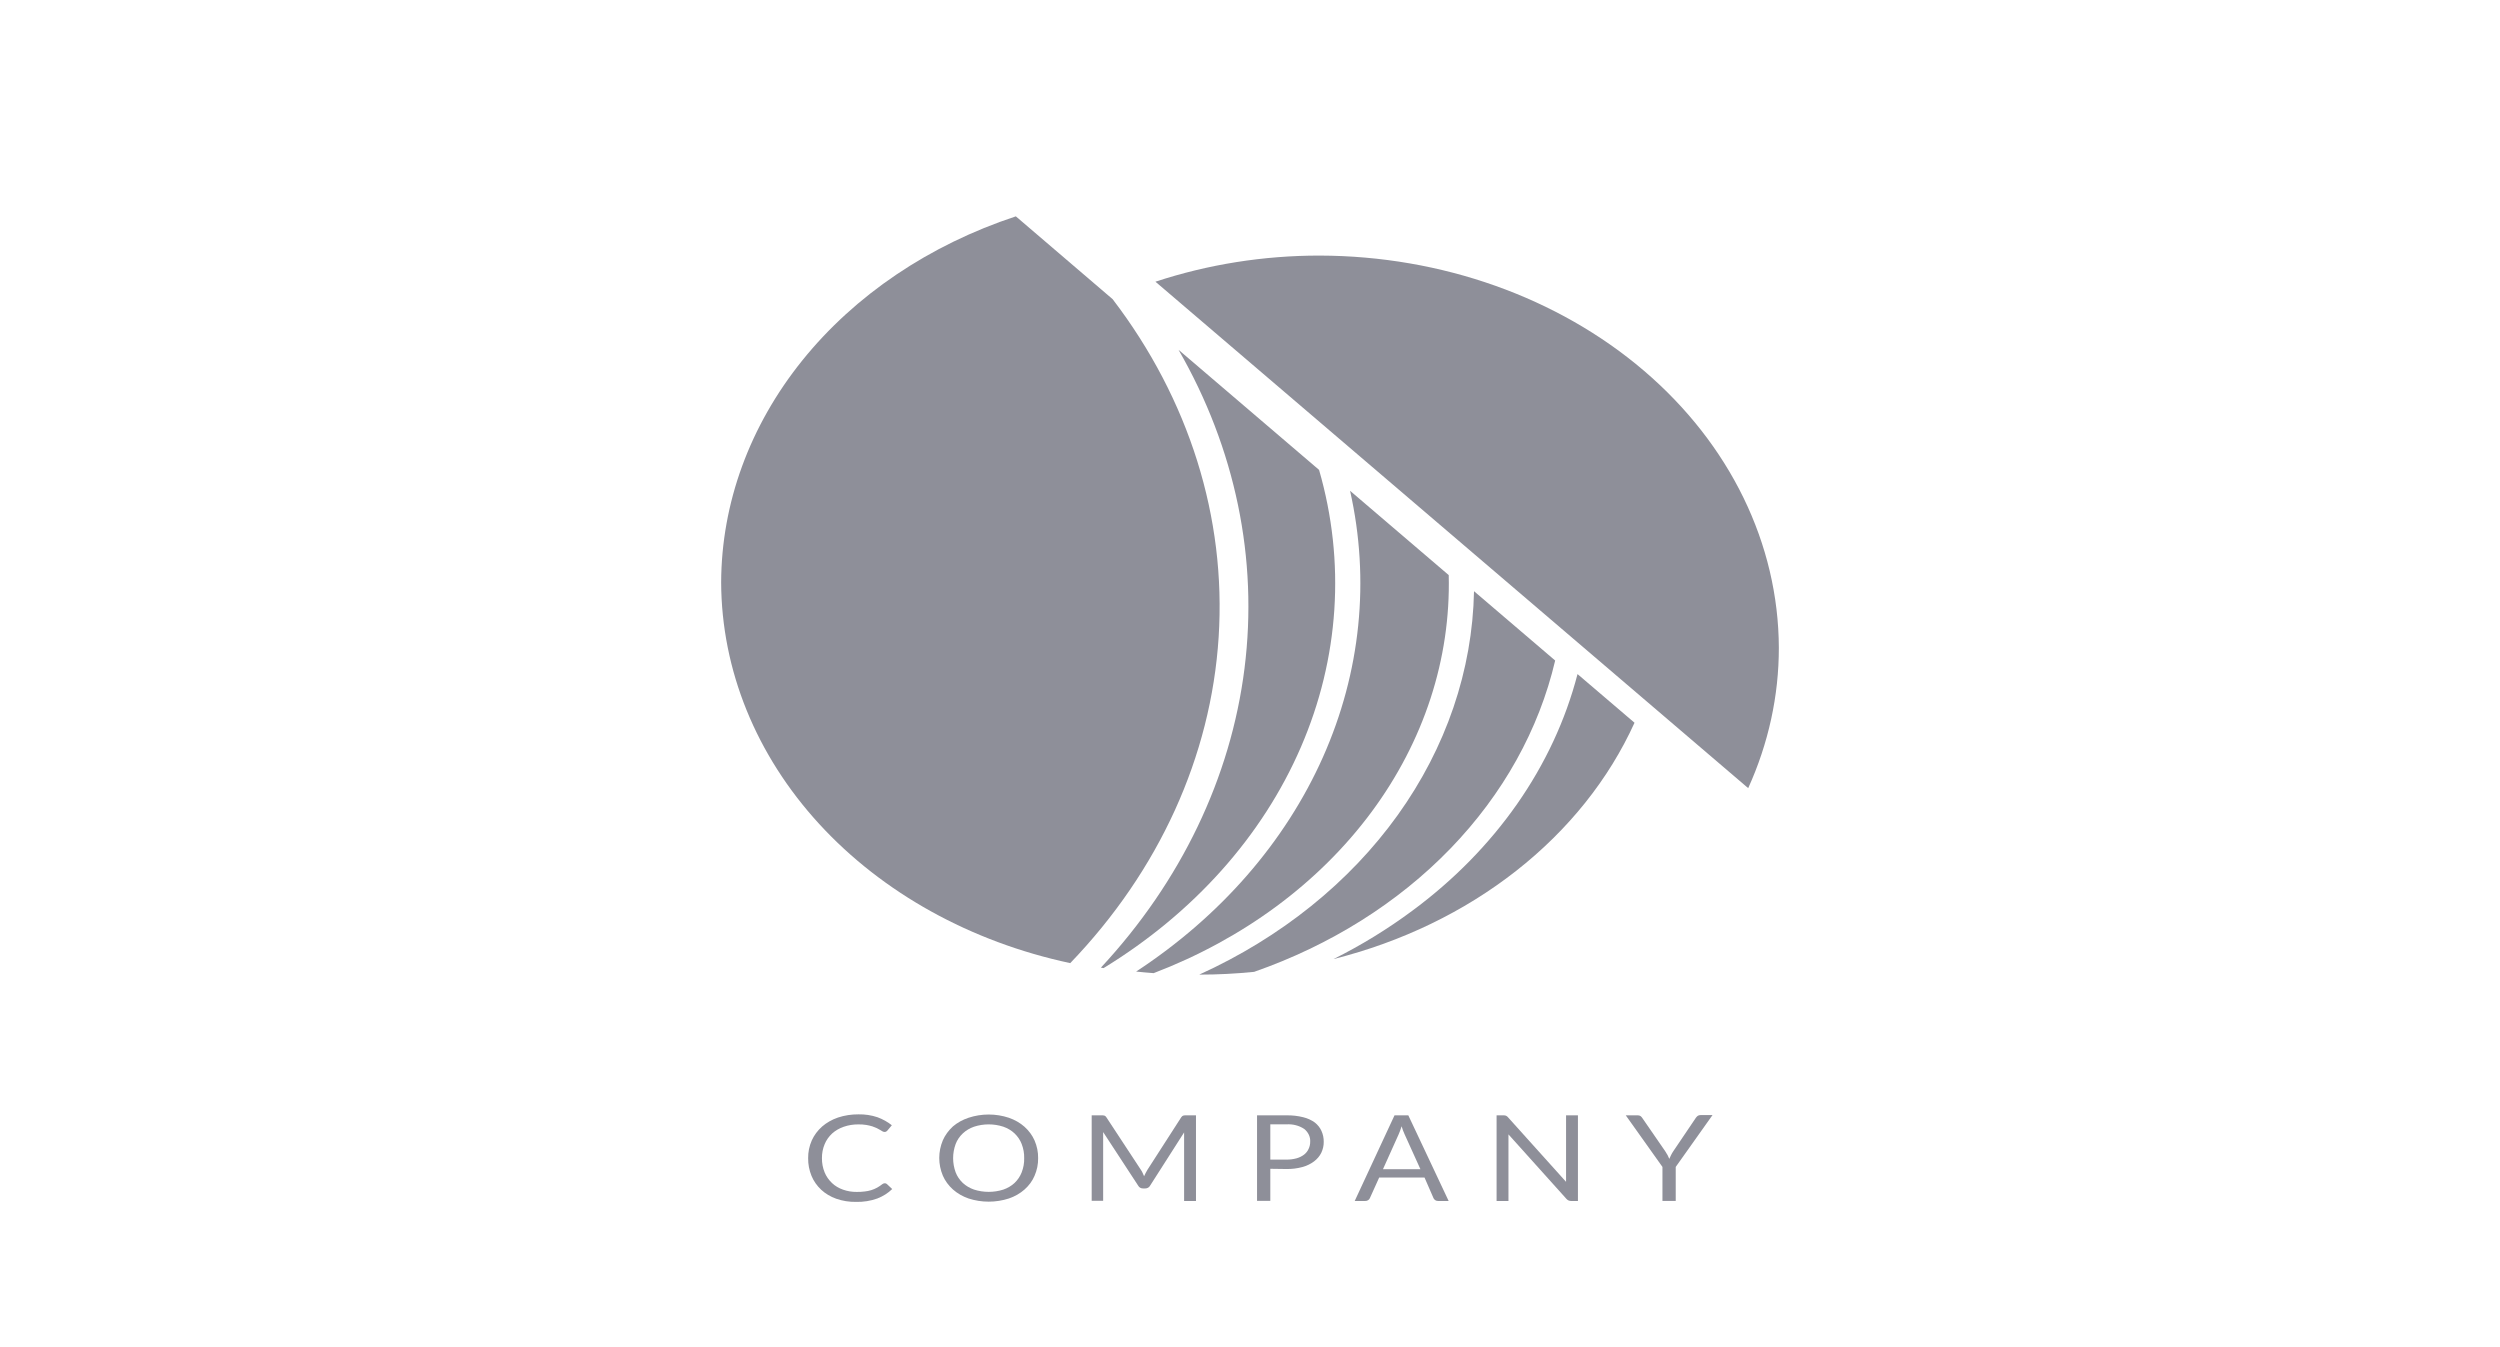
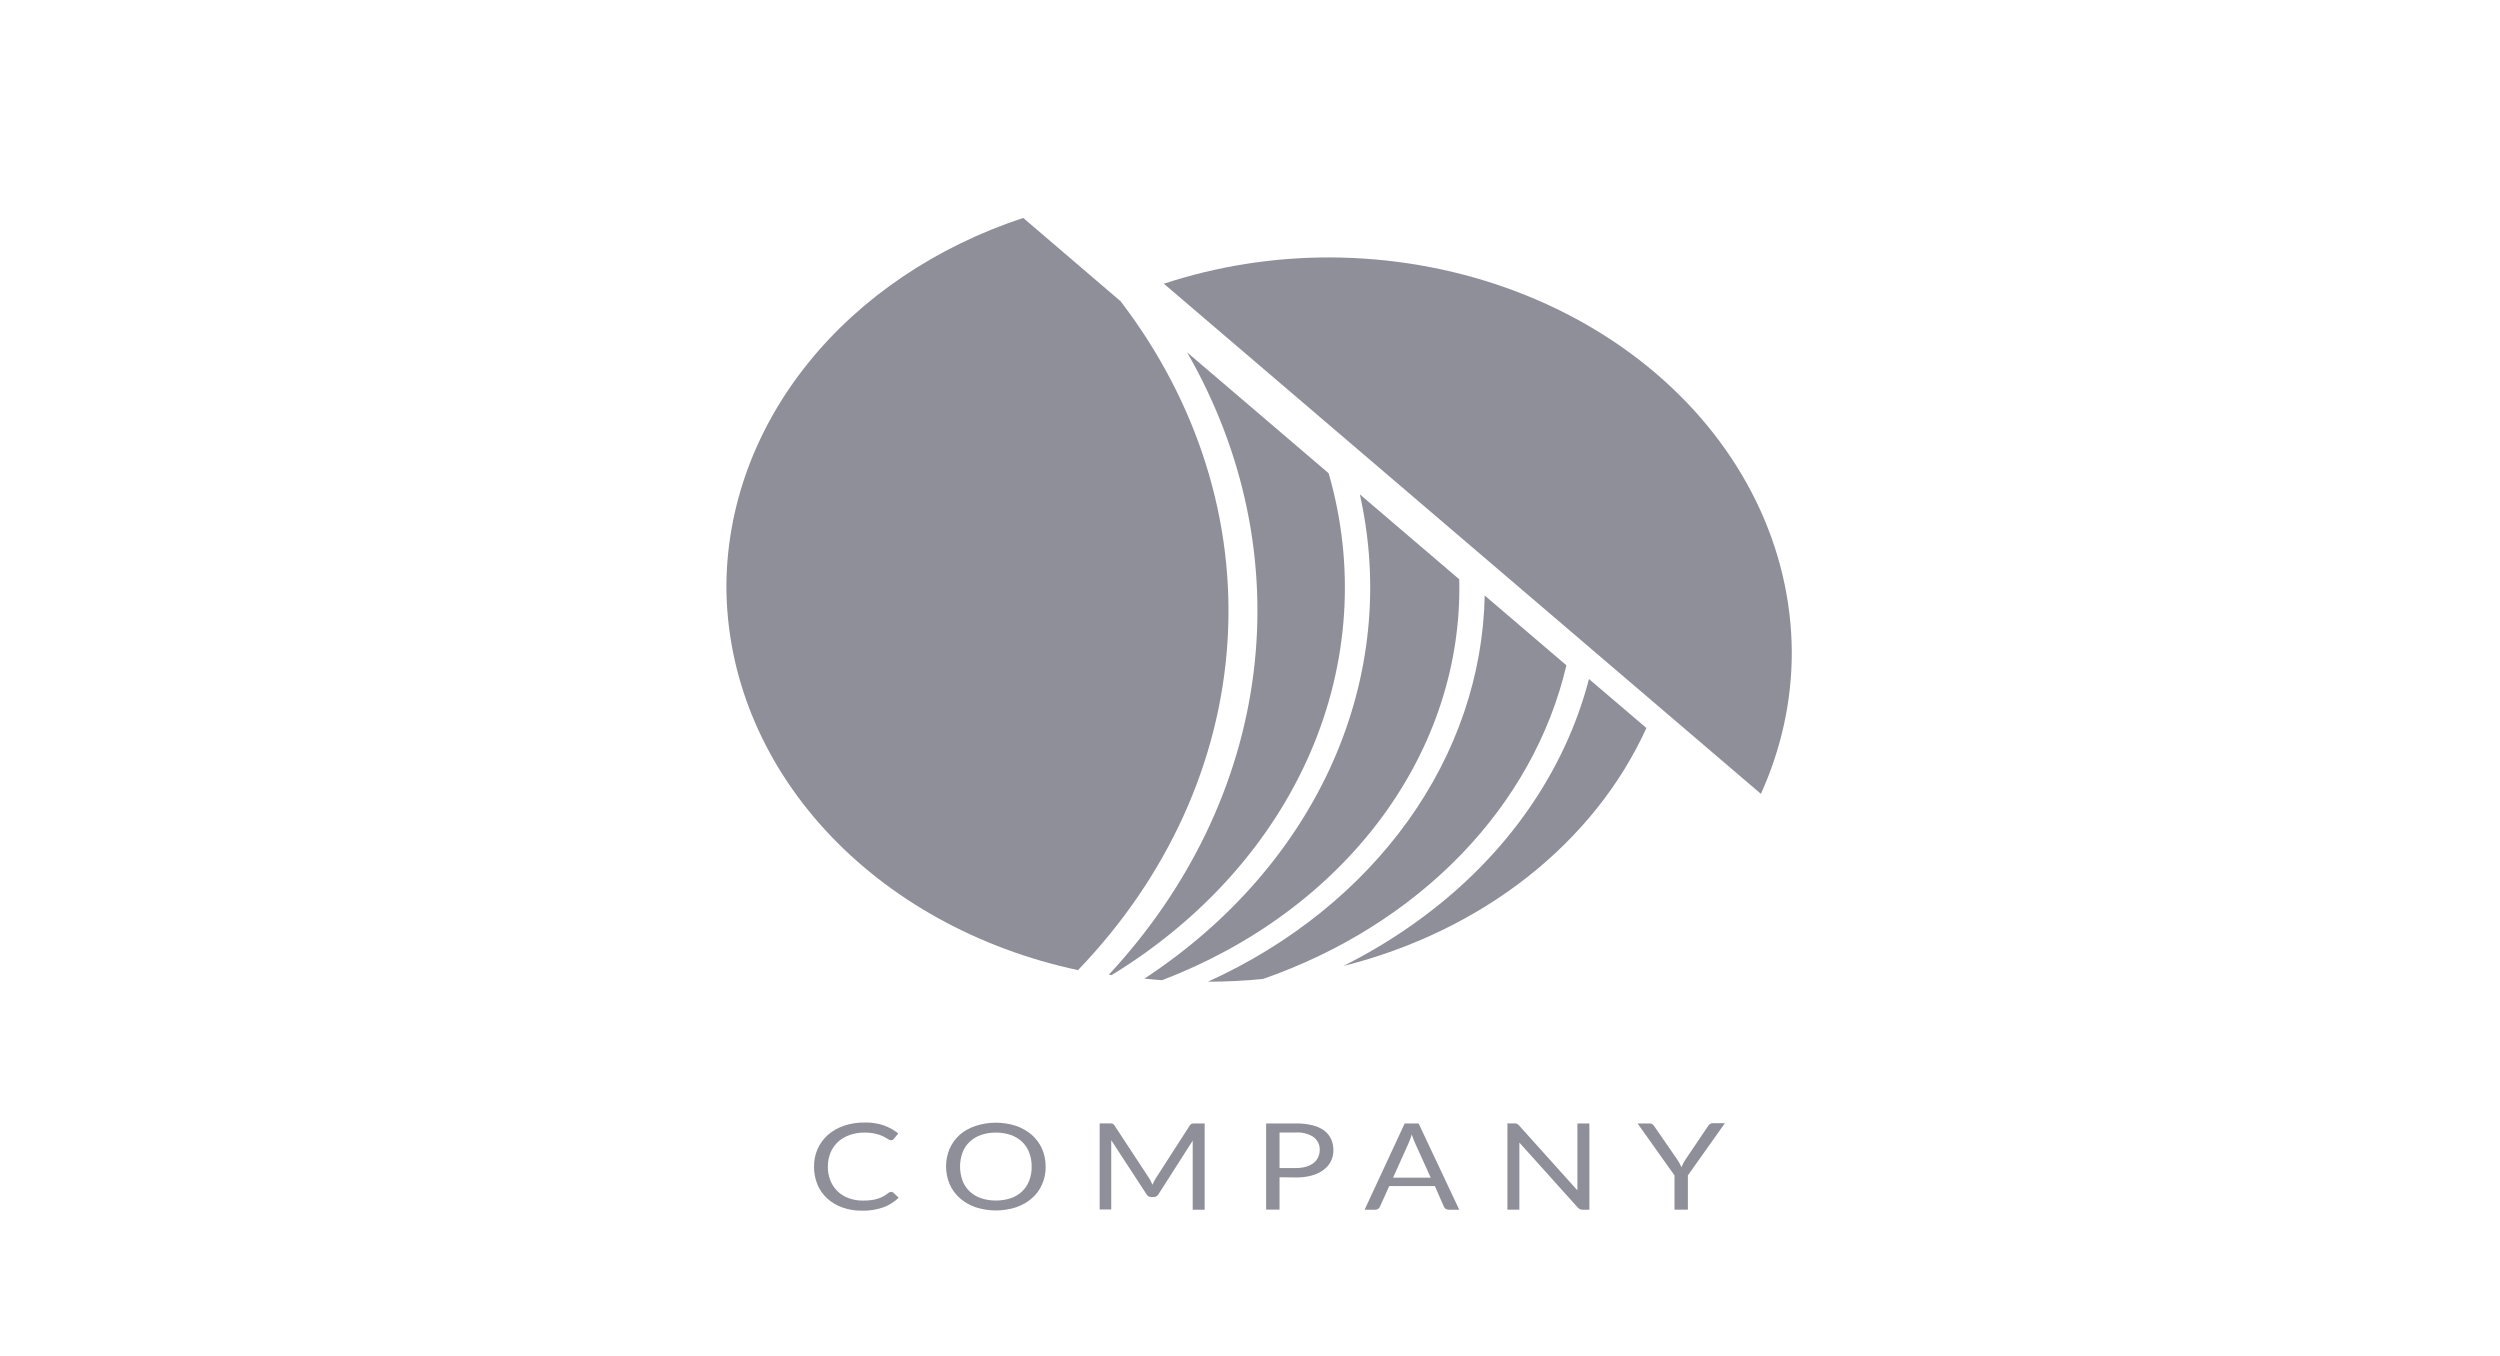
- <svg xmlns="http://www.w3.org/2000/svg" width="104" height="56" viewBox="0 0 104 56" fill="none">
-   <path d="M36.81 49.223C36.826 49.224 36.842 49.227 36.856 49.232C36.871 49.238 36.884 49.246 36.895 49.256L37.116 49.464C36.945 49.632 36.733 49.766 36.495 49.858C36.217 49.958 35.916 50.006 35.615 49.999C35.331 50.004 35.049 49.959 34.786 49.867C34.55 49.783 34.337 49.656 34.163 49.495C33.985 49.328 33.848 49.132 33.76 48.919C33.663 48.682 33.615 48.432 33.619 48.181C33.615 47.928 33.666 47.677 33.771 47.44C33.867 47.226 34.013 47.03 34.199 46.864C34.387 46.702 34.612 46.574 34.861 46.489C35.133 46.399 35.422 46.355 35.714 46.357C35.985 46.352 36.254 46.393 36.506 46.478C36.725 46.559 36.925 46.671 37.1 46.81L36.915 47.032C36.902 47.047 36.886 47.061 36.868 47.072C36.846 47.085 36.82 47.091 36.793 47.089C36.765 47.087 36.737 47.079 36.713 47.065L36.614 47.006L36.476 46.931C36.416 46.903 36.354 46.878 36.291 46.857C36.209 46.832 36.125 46.813 36.04 46.798C35.931 46.781 35.821 46.773 35.711 46.775C35.501 46.773 35.293 46.806 35.098 46.874C34.917 46.937 34.753 47.031 34.618 47.152C34.48 47.281 34.374 47.431 34.306 47.596C34.228 47.783 34.19 47.981 34.193 48.181C34.19 48.383 34.228 48.584 34.306 48.775C34.373 48.938 34.478 49.088 34.613 49.216C34.739 49.336 34.896 49.429 35.071 49.49C35.251 49.554 35.444 49.586 35.639 49.584C35.752 49.586 35.865 49.579 35.976 49.565C36.158 49.546 36.333 49.492 36.487 49.407C36.564 49.364 36.637 49.315 36.705 49.261C36.733 49.238 36.771 49.224 36.81 49.223Z" fill="#8E8F99" />
-   <path d="M43.186 48.18C43.19 48.431 43.139 48.679 43.037 48.914C42.947 49.127 42.805 49.321 42.621 49.483C42.437 49.646 42.215 49.773 41.969 49.857C41.428 50.033 40.831 50.033 40.291 49.857C40.046 49.772 39.825 49.644 39.642 49.482C39.458 49.317 39.315 49.121 39.222 48.907C39.023 48.432 39.023 47.912 39.222 47.437C39.316 47.223 39.459 47.027 39.642 46.859C39.827 46.702 40.048 46.58 40.291 46.499C40.83 46.319 41.429 46.319 41.969 46.499C42.214 46.584 42.436 46.711 42.62 46.874C42.802 47.038 42.944 47.231 43.037 47.442C43.139 47.678 43.19 47.928 43.186 48.18ZM42.606 48.18C42.611 47.98 42.575 47.781 42.502 47.591C42.44 47.428 42.339 47.278 42.206 47.15C42.077 47.028 41.917 46.933 41.74 46.871C41.347 46.742 40.912 46.742 40.52 46.871C40.342 46.933 40.183 47.028 40.053 47.15C39.918 47.277 39.817 47.427 39.755 47.591C39.615 47.975 39.615 48.386 39.755 48.77C39.817 48.933 39.919 49.083 40.053 49.211C40.183 49.331 40.342 49.426 40.52 49.487C40.913 49.613 41.346 49.613 41.74 49.487C41.917 49.426 42.077 49.331 42.206 49.211C42.339 49.083 42.439 48.932 42.502 48.77C42.576 48.58 42.611 48.38 42.606 48.18Z" fill="#8E8F99" />
-   <path d="M47.536 48.799L47.594 48.931C47.617 48.884 47.636 48.841 47.658 48.799C47.679 48.754 47.703 48.711 47.73 48.669L49.14 46.478C49.168 46.44 49.193 46.417 49.22 46.41C49.258 46.4 49.297 46.396 49.336 46.398H49.753V49.961H49.259V47.341C49.259 47.308 49.259 47.27 49.259 47.23C49.256 47.19 49.256 47.149 49.259 47.108L47.84 49.329C47.822 49.363 47.793 49.391 47.757 49.41C47.721 49.43 47.679 49.44 47.636 49.44H47.556C47.513 49.441 47.471 49.431 47.434 49.411C47.398 49.391 47.369 49.363 47.352 49.329L45.891 47.094C45.891 47.136 45.891 47.179 45.891 47.221C45.891 47.264 45.891 47.301 45.891 47.334V49.954H45.414V46.398H45.831C45.87 46.396 45.909 46.4 45.947 46.41C45.981 46.424 46.008 46.448 46.024 46.478L47.465 48.671C47.493 48.712 47.517 48.755 47.536 48.799Z" fill="#8E8F99" />
-   <path d="M52.845 48.622V49.956H52.293V46.398H53.524C53.756 46.394 53.988 46.42 54.211 46.476C54.39 46.519 54.555 46.594 54.697 46.697C54.819 46.794 54.914 46.913 54.973 47.046C55.038 47.191 55.07 47.346 55.067 47.502C55.069 47.658 55.034 47.812 54.965 47.957C54.898 48.093 54.796 48.215 54.666 48.313C54.525 48.42 54.358 48.5 54.178 48.549C53.963 48.607 53.738 48.635 53.513 48.631L52.845 48.622ZM52.845 48.24H53.513C53.658 48.241 53.802 48.223 53.941 48.185C54.055 48.153 54.16 48.1 54.25 48.032C54.333 47.967 54.397 47.886 54.437 47.796C54.483 47.701 54.505 47.599 54.504 47.497C54.51 47.398 54.491 47.299 54.448 47.207C54.405 47.115 54.34 47.032 54.255 46.964C54.044 46.823 53.779 46.755 53.513 46.773H52.845V48.24Z" fill="#8E8F99" />
-   <path d="M60.264 49.961H59.828C59.785 49.963 59.742 49.951 59.707 49.928C59.676 49.906 59.651 49.878 59.635 49.846L59.26 48.985H57.374L56.985 49.846C56.971 49.877 56.947 49.905 56.916 49.926C56.881 49.95 56.837 49.963 56.792 49.961H56.356L58.012 46.398H58.586L60.264 49.961ZM57.532 48.638H59.089L58.432 47.188C58.381 47.078 58.34 46.967 58.307 46.853L58.244 47.039C58.225 47.096 58.203 47.148 58.183 47.19L57.532 48.638Z" fill="#8E8F99" />
-   <path d="M62.65 46.414C62.682 46.429 62.711 46.451 62.732 46.478L65.148 49.164C65.148 49.122 65.148 49.079 65.148 49.039C65.148 48.999 65.148 48.959 65.148 48.921V46.398H65.642V49.961H65.366C65.326 49.962 65.288 49.955 65.252 49.94C65.218 49.923 65.188 49.901 65.164 49.874L62.752 47.19C62.754 47.231 62.754 47.272 62.752 47.313C62.752 47.353 62.752 47.388 62.752 47.421V49.961H62.258V46.398H62.55C62.584 46.397 62.618 46.402 62.65 46.414Z" fill="#8E8F99" />
-   <path d="M69.71 48.544V49.959H69.158V48.544L67.632 46.398H68.126C68.168 46.395 68.211 46.406 68.245 46.428C68.275 46.451 68.3 46.478 68.319 46.508L69.274 47.893C69.313 47.952 69.346 48.006 69.374 48.058C69.401 48.11 69.423 48.159 69.443 48.209L69.514 48.056C69.541 47.999 69.573 47.945 69.608 47.893L70.549 46.499C70.569 46.471 70.594 46.446 70.621 46.423C70.654 46.399 70.697 46.386 70.74 46.388H71.24L69.71 48.544Z" fill="#8E8F99" />
-   <path d="M47.263 40.417C47.503 40.443 47.746 40.464 47.992 40.483C51.717 39.059 54.867 36.73 57.051 33.784C59.234 30.839 60.353 27.41 60.267 23.924L56.163 20.417C56.997 24.128 56.607 27.964 55.035 31.496C53.463 35.028 50.772 38.117 47.263 40.417Z" fill="#8E8F99" />
-   <path d="M45.797 40.254L45.908 40.273C49.658 37.981 52.517 34.781 54.115 31.086C55.714 27.391 55.978 23.372 54.873 19.547L49.027 14.552C51.392 18.658 52.344 23.253 51.772 27.803C51.2 32.353 49.128 36.67 45.797 40.254Z" fill="#8E8F99" />
-   <path d="M65.625 28.042C64.632 31.872 62.219 35.326 58.746 37.891C57.732 38.644 56.638 39.316 55.478 39.896C58.306 39.185 60.906 37.93 63.076 36.225C65.246 34.521 66.93 32.414 67.996 30.066L65.625 28.042Z" fill="#8E8F99" />
-   <path d="M64.695 27.478L61.319 24.594C61.254 27.883 60.16 31.096 58.15 33.901C56.14 36.706 53.287 39 49.888 40.544H49.905C50.662 40.544 51.419 40.505 52.171 40.429C55.347 39.321 58.154 37.559 60.339 35.299C62.524 33.039 64.021 30.352 64.695 27.478Z" fill="#8E8F99" />
-   <path d="M46.286 12.446L42.259 9C38.658 10.189 35.562 12.278 33.375 14.995C31.188 17.713 30.011 20.931 30 24.229V24.229C30.014 27.872 31.449 31.409 34.079 34.277C36.71 37.145 40.385 39.182 44.522 40.066C48.216 36.221 50.379 31.469 50.696 26.502C51.013 21.535 49.468 16.611 46.286 12.446Z" fill="#8E8F99" />
-   <path d="M74 26.948C73.985 22.625 71.969 18.482 68.391 15.425C64.813 12.368 59.964 10.645 54.904 10.632C52.566 10.63 50.247 10.999 48.066 11.719L72.725 32.787C73.569 30.925 74.001 28.945 74 26.948Z" fill="#8E8F99" />
+ <svg xmlns="http://www.w3.org/2000/svg" version="1.1" width="59" height="32" viewBox="0 0 59 32">
+   <path fill="#8e8f99" d="M21.034 28.128c0.009 0 0.018 0.002 0.027 0.005s0.016 0.008 0.022 0.014l0.126 0.119c-0.098 0.096-0.219 0.173-0.355 0.225-0.159 0.057-0.331 0.085-0.503 0.081-0.162 0.003-0.323-0.023-0.473-0.076-0.135-0.048-0.257-0.121-0.357-0.213-0.102-0.095-0.18-0.207-0.23-0.329-0.055-0.136-0.082-0.278-0.080-0.422-0.002-0.144 0.027-0.288 0.087-0.423 0.055-0.122 0.138-0.234 0.244-0.329 0.108-0.093 0.237-0.166 0.379-0.214 0.155-0.051 0.321-0.077 0.487-0.075 0.155-0.003 0.309 0.020 0.453 0.069 0.125 0.046 0.24 0.111 0.339 0.19l-0.106 0.127c-0.007 0.009-0.016 0.017-0.027 0.023-0.012 0.007-0.028 0.011-0.043 0.009-0.016-0.001-0.032-0.006-0.046-0.014l-0.057-0.034-0.079-0.043c-0.034-0.016-0.069-0.030-0.106-0.042-0.047-0.014-0.095-0.026-0.144-0.034-0.062-0.010-0.125-0.014-0.188-0.013-0.12-0.001-0.239 0.018-0.35 0.057-0.104 0.036-0.197 0.090-0.274 0.159-0.079 0.073-0.139 0.16-0.178 0.253-0.044 0.107-0.066 0.22-0.065 0.334-0.002 0.116 0.020 0.231 0.065 0.34 0.038 0.093 0.098 0.179 0.175 0.252 0.072 0.068 0.162 0.122 0.262 0.156 0.103 0.037 0.213 0.055 0.325 0.054 0.064 0.001 0.129-0.003 0.192-0.011 0.104-0.011 0.204-0.042 0.292-0.090 0.044-0.025 0.086-0.053 0.125-0.084 0.016-0.013 0.038-0.021 0.060-0.022z" />
+   <path fill="#8e8f99" d="M24.678 27.532c0.002 0.143-0.027 0.285-0.085 0.419-0.051 0.122-0.132 0.233-0.238 0.326s-0.232 0.166-0.373 0.214c-0.309 0.101-0.65 0.101-0.959 0-0.14-0.049-0.266-0.122-0.371-0.214-0.105-0.095-0.187-0.206-0.24-0.329-0.114-0.271-0.114-0.568 0-0.84 0.054-0.122 0.135-0.235 0.24-0.33 0.106-0.090 0.232-0.16 0.371-0.206 0.308-0.102 0.651-0.102 0.959 0 0.14 0.049 0.267 0.122 0.372 0.214 0.104 0.094 0.185 0.204 0.238 0.325 0.058 0.135 0.087 0.278 0.085 0.422zM24.347 27.532c0.003-0.114-0.018-0.228-0.060-0.337-0.035-0.093-0.093-0.179-0.169-0.252-0.074-0.069-0.165-0.124-0.267-0.159-0.224-0.074-0.473-0.074-0.697 0-0.102 0.035-0.193 0.090-0.267 0.159-0.077 0.073-0.135 0.159-0.17 0.252-0.080 0.219-0.080 0.454 0 0.674 0.036 0.093 0.094 0.179 0.17 0.252 0.074 0.069 0.165 0.123 0.267 0.158 0.225 0.072 0.472 0.072 0.697 0 0.101-0.035 0.192-0.089 0.267-0.158 0.076-0.073 0.133-0.159 0.169-0.252 0.042-0.109 0.063-0.223 0.060-0.337z" />
+   <path fill="#8e8f99" d="M27.164 27.885l0.033 0.076c0.013-0.027 0.024-0.051 0.036-0.076 0.012-0.025 0.026-0.050 0.041-0.074l0.806-1.252c0.016-0.022 0.030-0.035 0.046-0.039 0.021-0.006 0.044-0.008 0.066-0.007h0.238v2.036h-0.282v-1.497c0-0.019 0-0.040 0-0.063-0.002-0.023-0.002-0.047 0-0.070l-0.811 1.269c-0.010 0.019-0.027 0.035-0.047 0.046s-0.045 0.017-0.069 0.017h-0.046c-0.024 0-0.049-0.006-0.069-0.017s-0.037-0.027-0.047-0.047l-0.834-1.278c0 0.024 0 0.049 0 0.073s0 0.046 0 0.065v1.497h-0.273v-2.032h0.238c0.022-0.001 0.045 0.001 0.066 0.007 0.020 0.008 0.035 0.022 0.044 0.039l0.823 1.253c0.016 0.023 0.030 0.048 0.041 0.073z" />
+   <path fill="#8e8f99" d="M30.197 27.784v0.763h-0.316v-2.034h0.704c0.133-0.002 0.265 0.013 0.393 0.044 0.102 0.025 0.197 0.068 0.278 0.127 0.070 0.055 0.124 0.123 0.158 0.199 0.037 0.083 0.055 0.171 0.054 0.26 0.001 0.089-0.018 0.178-0.058 0.26-0.038 0.078-0.096 0.148-0.17 0.203-0.081 0.061-0.176 0.107-0.279 0.135-0.123 0.034-0.251 0.049-0.38 0.047l-0.382-0.005zM30.197 27.566h0.382c0.083 0.001 0.165-0.010 0.244-0.031 0.065-0.019 0.125-0.049 0.177-0.088 0.047-0.037 0.084-0.083 0.107-0.135 0.026-0.054 0.039-0.113 0.038-0.171 0.004-0.056-0.007-0.113-0.032-0.166s-0.062-0.1-0.11-0.139c-0.12-0.080-0.272-0.119-0.424-0.109h-0.382v0.838z" />
+   <path fill="#8e8f99" d="M34.437 28.549h-0.249c-0.025 0.001-0.050-0.006-0.069-0.019-0.018-0.013-0.032-0.029-0.041-0.047l-0.215-0.492h-1.077l-0.222 0.492c-0.008 0.018-0.022 0.034-0.039 0.046-0.020 0.014-0.045 0.021-0.071 0.020h-0.249l0.946-2.036h0.328l0.959 2.036zM32.875 27.793h0.89l-0.375-0.829c-0.029-0.062-0.052-0.126-0.071-0.191l-0.036 0.107c-0.011 0.032-0.024 0.062-0.035 0.086l-0.372 0.828z" />
+   <path fill="#8e8f99" d="M35.8 26.522c0.019 0.009 0.035 0.021 0.047 0.036l1.38 1.535c0-0.024 0-0.049 0-0.071s0-0.046 0-0.067v-1.442h0.282v2.036h-0.158c-0.022 0.001-0.045-0.004-0.065-0.012-0.020-0.010-0.037-0.023-0.050-0.038l-1.379-1.534c0.002 0.023 0.002 0.047 0 0.070 0 0.023 0 0.043 0 0.062v1.451h-0.282v-2.036h0.167c0.020-0 0.039 0.003 0.057 0.009z" />
+   <path fill="#8e8f99" d="M39.834 27.739v0.809h-0.316v-0.809l-0.872-1.226h0.282c0.024-0.001 0.048 0.005 0.068 0.018 0.017 0.013 0.032 0.029 0.043 0.046l0.546 0.791c0.022 0.034 0.041 0.065 0.057 0.094s0.028 0.058 0.039 0.086l0.041-0.088c0.015-0.032 0.033-0.063 0.054-0.093l0.538-0.797c0.011-0.016 0.025-0.030 0.041-0.043 0.019-0.014 0.043-0.021 0.068-0.020h0.285l-0.874 1.232z" />
+   <path fill="#8e8f99" d="M27.008 23.095c0.137 0.015 0.276 0.027 0.416 0.038 2.128-0.813 3.929-2.145 5.176-3.828s1.887-3.643 1.838-5.634l-2.346-2.004c0.477 2.12 0.254 4.313-0.644 6.331s-2.436 3.783-4.441 5.098z" />
+   <path fill="#8e8f99" d="M26.17 23.002l0.063 0.011c2.143-1.31 3.776-3.138 4.69-5.25s1.064-4.408 0.433-6.594l-3.341-2.854c1.351 2.346 1.895 4.972 1.568 7.572s-1.511 5.067-3.414 7.115z" />
+   <path fill="#8e8f99" d="M37.5 16.024c-0.568 2.188-1.946 4.162-3.931 5.628-0.58 0.43-1.205 0.814-1.868 1.146 1.616-0.406 3.102-1.123 4.342-2.097s2.202-2.178 2.812-3.52l-1.355-1.156z" />
+   <path fill="#8e8f99" d="M36.968 15.702l-1.929-1.648c-0.037 1.879-0.662 3.716-1.811 5.318s-2.779 2.914-4.721 3.796h0.009c0.433-0 0.865-0.022 1.295-0.066 1.815-0.633 3.418-1.64 4.667-2.931s2.104-2.827 2.489-4.469z" />
+   <path fill="#8e8f99" d="M26.449 7.112l-2.301-1.969c-2.057 0.679-3.827 1.873-5.077 3.426s-1.922 3.392-1.928 5.276v0c0.008 2.082 0.828 4.103 2.331 5.742s3.603 2.803 5.967 3.308c2.111-2.197 3.346-4.912 3.528-7.75s-0.701-5.652-2.52-8.032z" />
+   <path fill="#8e8f99" d="M42.286 15.399c-0.008-2.47-1.161-4.838-3.205-6.585s-4.815-2.732-7.707-2.739c-1.336-0.001-2.661 0.21-3.907 0.621l14.090 12.039c0.482-1.064 0.73-2.196 0.729-3.337z" />
</svg>
